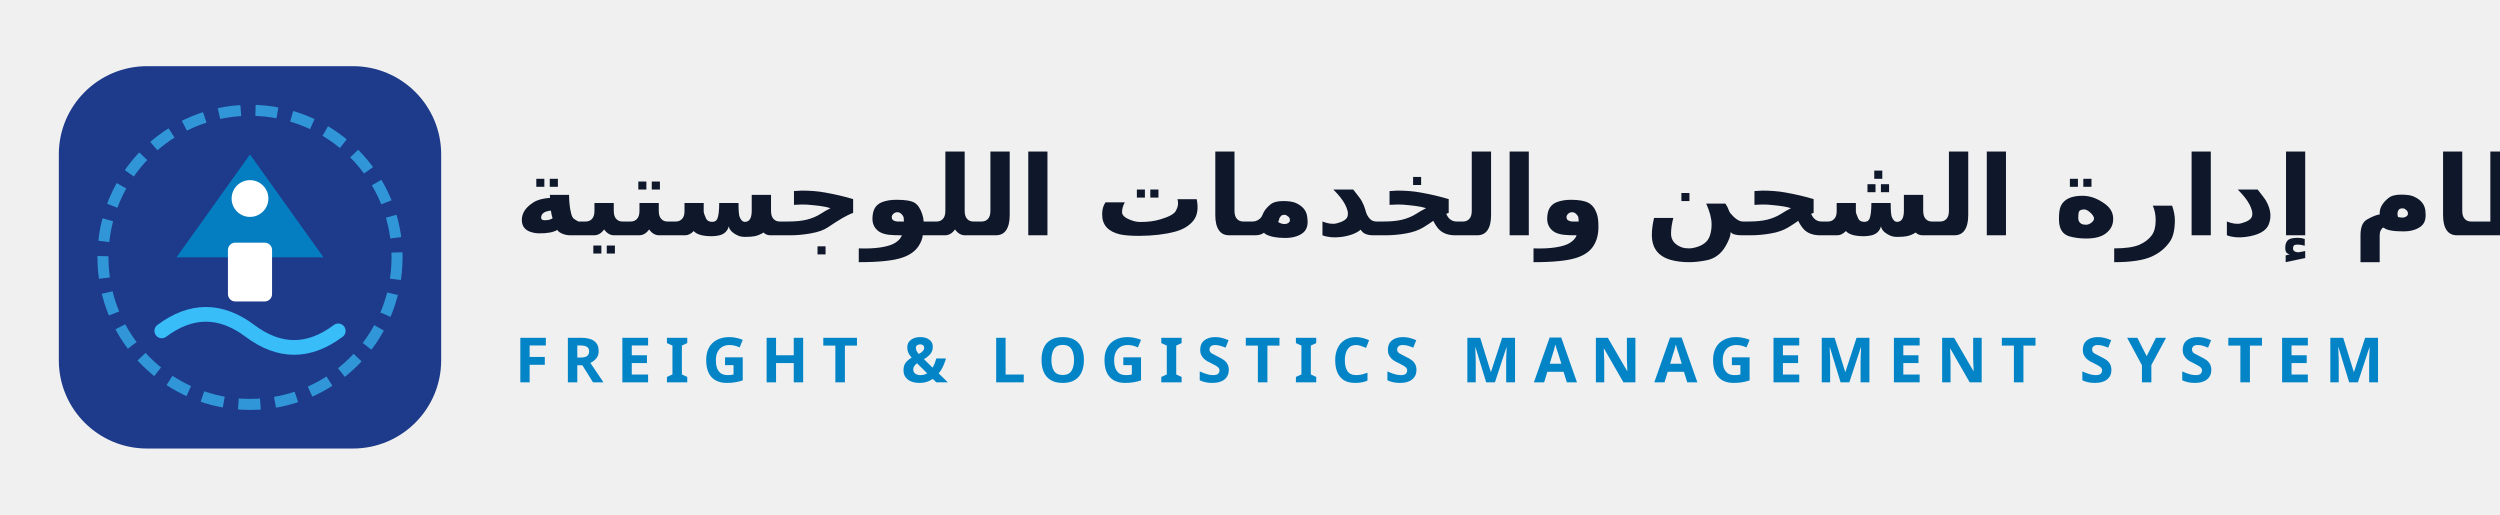
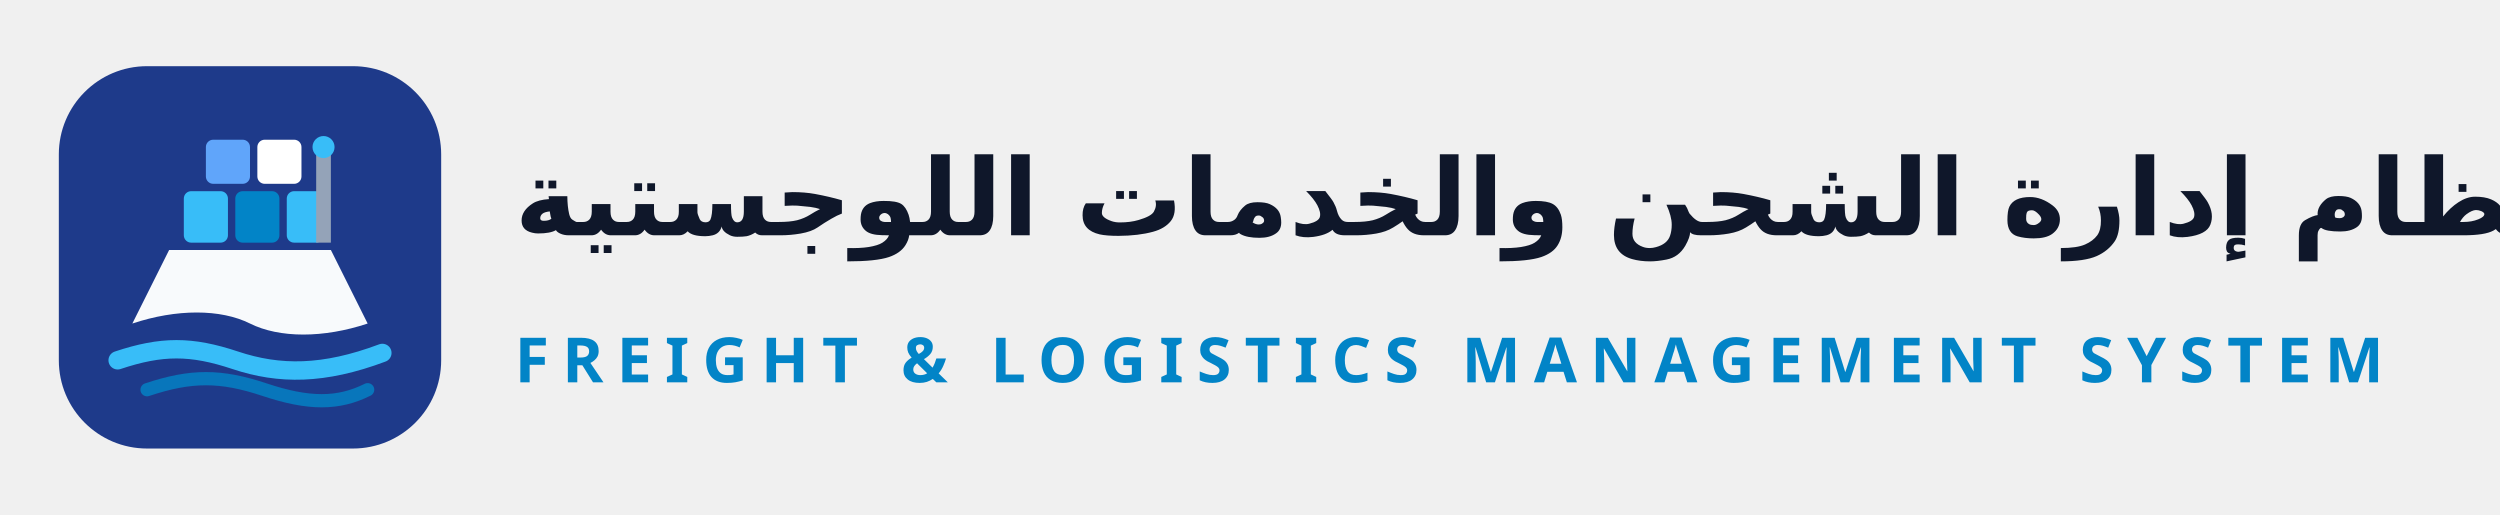
<svg xmlns="http://www.w3.org/2000/svg" viewBox="0 0 340 70" fill="none">
  <g transform="translate(8, 9)">
    <rect width="52" height="52" rx="12" fill="#1e3a8a" />
-     <circle cx="26" cy="26" r="20" stroke="#38bdf8" stroke-width="1.5" stroke-dasharray="3 2" opacity="0.7" />
-     <path d="M14 36C18 33 22 33 26 36C30 39 34 39 38 36" stroke="#38bdf8" stroke-width="2" stroke-linecap="round" />
-     <path d="M16 26L26 12L36 26H16Z" fill="#0284c7" opacity="0.9" />
-     <rect x="23" y="24" width="6" height="8" rx="1" fill="#ffffff" />
-     <circle cx="26" cy="18" r="2.5" fill="#ffffff" />
+     <path d="M8 40C14 38 18 38 24 40C30 42 36 42 44 39" stroke="#38bdf8" stroke-width="2.5" stroke-linecap="round" />
+     <path d="M12 44C18 42 22 42 28 44C34 46 38 46 42 44" stroke="#0284c7" stroke-width="1.8" stroke-linecap="round" opacity="0.8" />
+     <path d="M10 35L15 25H37L42 35C36 37 30 37 26 35C22 33 16 33 10 35Z" fill="#f8fafc" />
+     <rect x="17" y="17" width="6" height="7" rx="1" fill="#38bdf8" />
+     <rect x="24" y="17" width="6" height="7" rx="1" fill="#0284c7" />
+     <rect x="31" y="17" width="5" height="7" rx="1" fill="#38bdf8" />
+     <rect x="20" y="10" width="6" height="6" rx="1" fill="#60a5fa" />
+     <rect x="27" y="10" width="6" height="6" rx="1" fill="#ffffff" />
+     <rect x="35" y="12" width="2" height="12" fill="#94a3b8" />
+     <circle cx="36" cy="11" r="1.5" fill="#38bdf8" />
  </g>
-   <text x="70" y="32" font-family="'Cairo', system-ui, sans-serif" font-size="15" font-weight="800" fill="#0f172a">نظام إدارة الشحن والخدمات اللوجستية</text>
+   <text x="70" y="32" font-family="'Cairo', system-ui, sans-serif" font-size="14.5" font-weight="800" fill="#0f172a">نظام إدارة الشحن والخدمات اللوجستية</text>
  <text x="70" y="52" font-family="system-ui, sans-serif" font-size="8.5" font-weight="700" fill="#0284c7" letter-spacing="1.8">FREIGHT &amp; LOGISTICS MANAGEMENT SYSTEM</text>
</svg>
